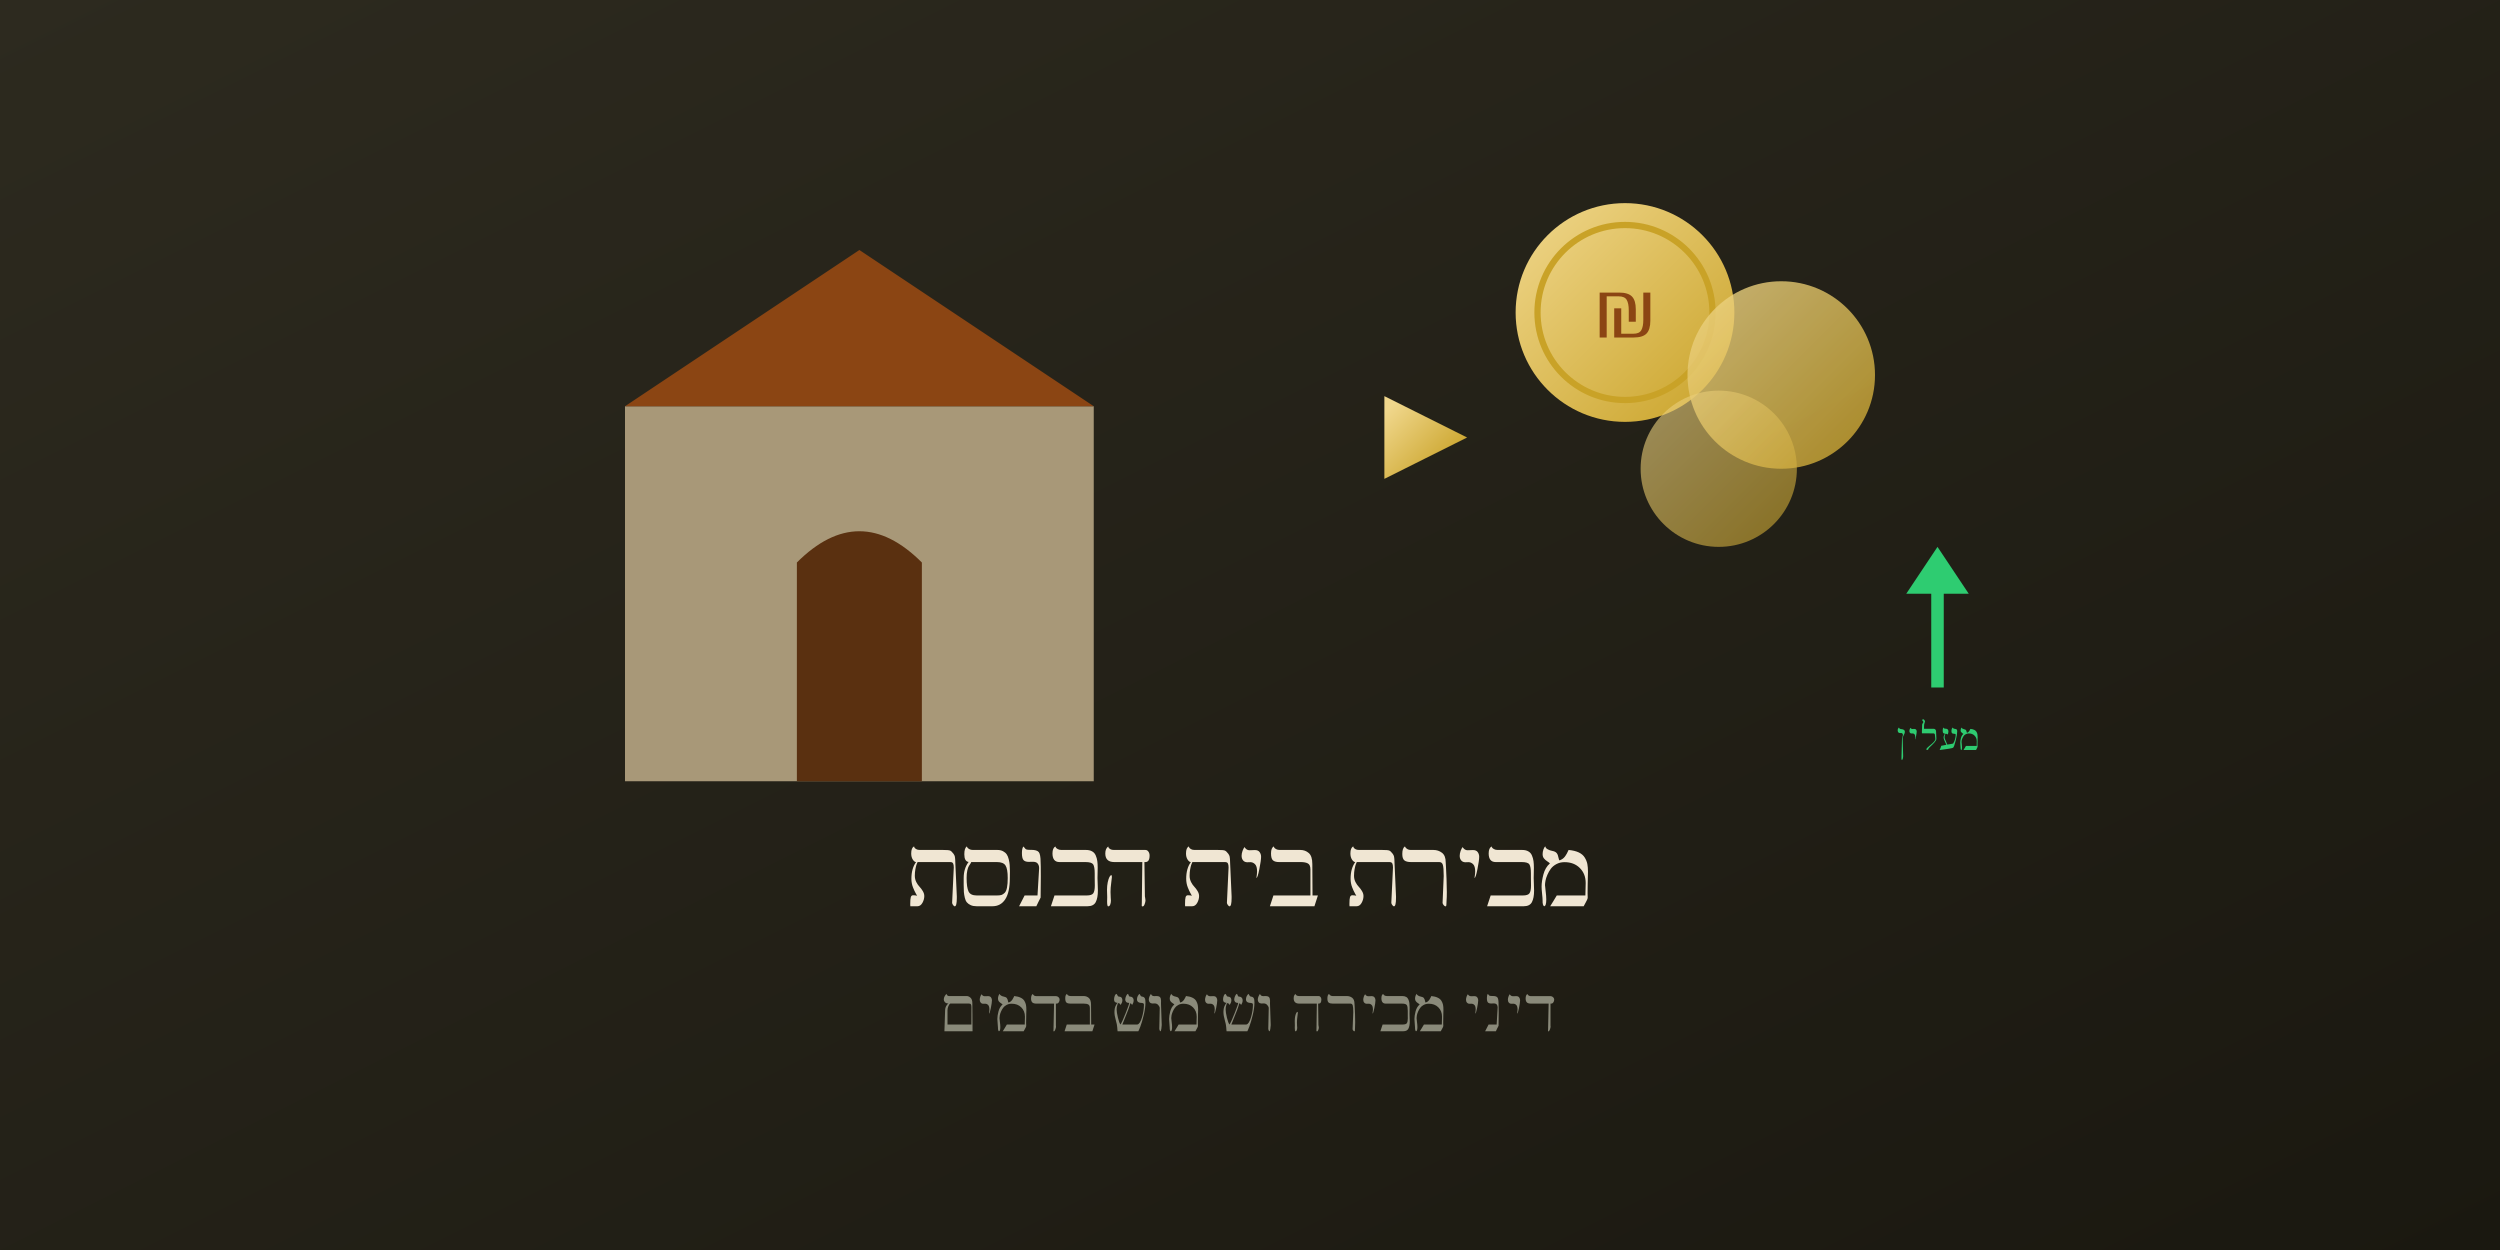
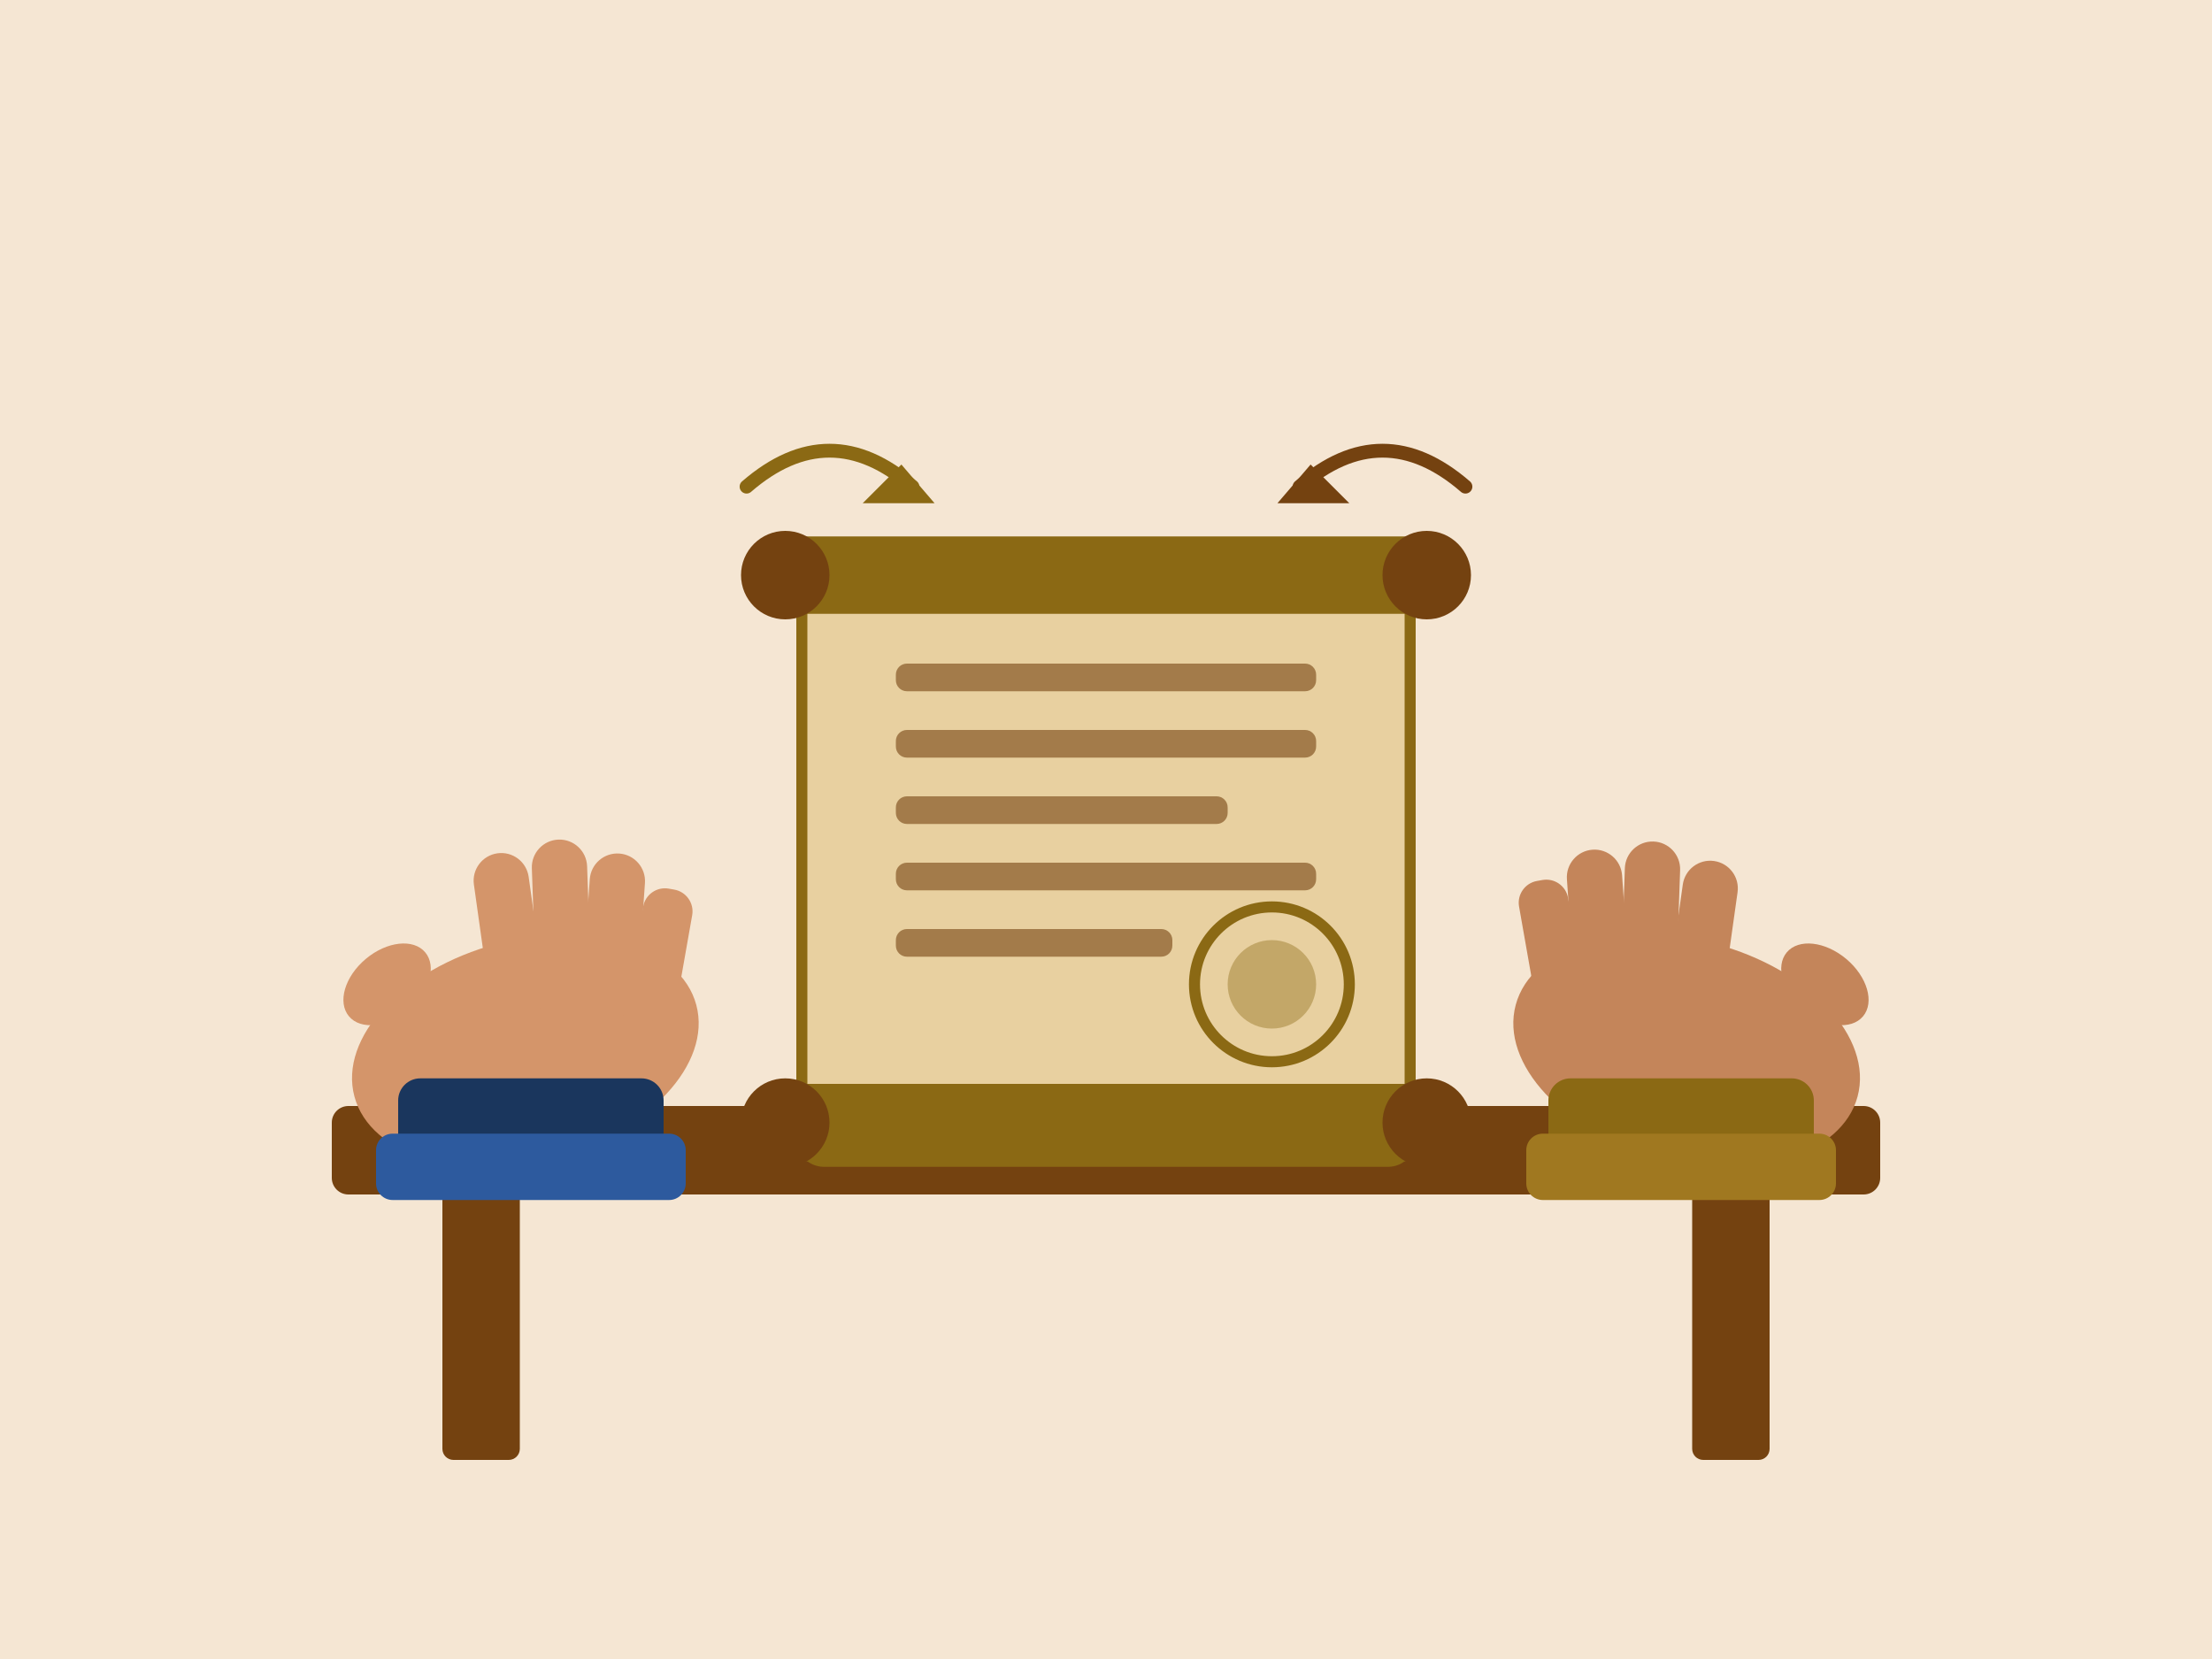
- <svg xmlns="http://www.w3.org/2000/svg" width="800" height="400" viewBox="0 0 800 400">
-   <defs>
-     <linearGradient id="bg" x1="0%" y1="0%" x2="100%" y2="100%">
-       <stop offset="0%" style="stop-color:#2d2a1f" />
-       <stop offset="100%" style="stop-color:#1a1810" />
-     </linearGradient>
-     <linearGradient id="gold" x1="0%" y1="0%" x2="100%" y2="100%">
-       <stop offset="0%" style="stop-color:#f0d78c" />
-       <stop offset="100%" style="stop-color:#c9a227" />
-     </linearGradient>
-   </defs>
-   <rect width="800" height="400" fill="url(#bg)" />
-   <g transform="translate(200, 80)">
-     <rect x="0" y="50" width="150" height="120" fill="#a89878" />
-     <polygon points="0,50 75,0 150,50" fill="#8B4513" />
-     <path d="M55 170 L55 100 Q75 80 95 100 L95 170 Z" fill="#5a3010" />
-   </g>
-   <g stroke="url(#gold)" stroke-width="4" fill="none">
-     <line x1="380" y1="140" x2="450" y2="140" />
-     <polygon points="445,130 465,140 445,150" fill="url(#gold)" />
-   </g>
-   <g transform="translate(520, 100)">
-     <circle cx="0" cy="0" r="35" fill="url(#gold)" />
-     <circle cx="0" cy="0" r="28" fill="none" stroke="#c9a227" stroke-width="2" />
-     <text x="0" y="8" text-anchor="middle" font-family="David, serif" font-size="24" fill="#8B4513">₪</text>
-     <circle cx="50" cy="20" r="30" fill="url(#gold)" opacity="0.8" />
-     <circle cx="30" cy="50" r="25" fill="url(#gold)" opacity="0.6" />
-   </g>
-   <g transform="translate(620, 180)">
-     <line x1="0" y1="40" x2="0" y2="0" stroke="#2ecc71" stroke-width="4" />
-     <polygon points="-10,10 0,-5 10,10" fill="#2ecc71" />
-     <text x="0" y="60" text-anchor="middle" font-family="David, serif" font-size="12" fill="#2ecc71" direction="rtl">מעלין</text>
-   </g>
-   <text x="400" y="290" text-anchor="middle" font-family="David, serif" font-size="32" fill="#f0e6d3" direction="rtl">מכירת בית הכנסת</text>
-   <text x="400" y="330" text-anchor="middle" font-family="David, serif" font-size="20" fill="#8a8a7a" direction="rtl">דיני מכירה ושימוש בדמים</text>
+ <svg xmlns="http://www.w3.org/2000/svg" viewBox="0 0 400 300" width="400" height="300">
+   <rect width="400" height="300" fill="#f5e6d3" />
+   <rect x="60" y="200" width="280" height="16" fill="#744210" rx="3" />
+   <rect x="80" y="214" width="14" height="50" fill="#744210" rx="2" />
+   <rect x="306" y="214" width="14" height="50" fill="#744210" rx="2" />
+   <rect x="145" y="100" width="110" height="110" fill="#e8d0a0" rx="4" stroke="#8B6914" stroke-width="2" />
+   <rect x="135" y="97" width="130" height="14" fill="#8B6914" rx="7" />
+   <circle cx="142" cy="104" r="8" fill="#744210" />
+   <circle cx="258" cy="104" r="8" fill="#744210" />
+   <rect x="135" y="196" width="130" height="14" fill="#8B6914" rx="7" />
+   <circle cx="142" cy="203" r="8" fill="#744210" />
+   <circle cx="258" cy="203" r="8" fill="#744210" />
+   <rect x="162" y="120" width="76" height="5" fill="#744210" rx="2" opacity="0.6" />
+   <rect x="162" y="132" width="76" height="5" fill="#744210" rx="2" opacity="0.6" />
+   <rect x="162" y="144" width="60" height="5" fill="#744210" rx="2" opacity="0.6" />
+   <rect x="162" y="156" width="76" height="5" fill="#744210" rx="2" opacity="0.6" />
+   <rect x="162" y="168" width="50" height="5" fill="#744210" rx="2" opacity="0.6" />
+   <circle cx="230" cy="178" r="14" fill="none" stroke="#8B6914" stroke-width="2" />
+   <circle cx="230" cy="178" r="8" fill="#8B6914" opacity="0.4" />
+   <ellipse cx="95" cy="190" rx="32" ry="20" fill="#d4956a" transform="rotate(-15 95 190)" />
+   <ellipse cx="70" cy="178" rx="9" ry="6" fill="#d4956a" transform="rotate(-40 70 178)" />
+   <rect x="85" y="155" width="10" height="30" fill="#d4956a" rx="5" transform="rotate(-8 85 155)" />
+   <rect x="96" y="152" width="10" height="33" fill="#d4956a" rx="5" transform="rotate(-2 96 152)" />
+   <rect x="107" y="154" width="10" height="30" fill="#d4956a" rx="5" transform="rotate(4 107 154)" />
+   <rect x="117" y="160" width="9" height="24" fill="#d4956a" rx="4" transform="rotate(10 117 160)" />
+   <rect x="72" y="195" width="48" height="20" fill="#1a365d" rx="4" />
+   <rect x="68" y="205" width="56" height="12" fill="#2d5a9e" rx="3" />
+   <ellipse cx="305" cy="190" rx="32" ry="20" fill="#c4855a" transform="rotate(15 305 190)" />
+   <ellipse cx="330" cy="178" rx="9" ry="6" fill="#c4855a" transform="rotate(40 330 178)" />
+   <rect x="305" y="155" width="10" height="30" fill="#c4855a" rx="5" transform="rotate(8 305 155)" />
+   <rect x="294" y="152" width="10" height="33" fill="#c4855a" rx="5" transform="rotate(2 294 152)" />
+   <rect x="283" y="154" width="10" height="30" fill="#c4855a" rx="5" transform="rotate(-4 283 154)" />
+   <rect x="274" y="160" width="9" height="24" fill="#c4855a" rx="4" transform="rotate(-10 274 160)" />
+   <rect x="280" y="195" width="48" height="20" fill="#8B6914" rx="4" />
+   <rect x="276" y="205" width="56" height="12" fill="#a07820" rx="3" />
+   <path d="M 135 88 Q 150 75 165 88" fill="none" stroke="#8B6914" stroke-width="2.5" stroke-linecap="round" />
+   <polygon points="163,84 169,91 156,91" fill="#8B6914" />
+   <path d="M 235 88 Q 250 75 265 88" fill="none" stroke="#744210" stroke-width="2.5" stroke-linecap="round" />
+   <polygon points="237,84 231,91 244,91" fill="#744210" />
</svg>
